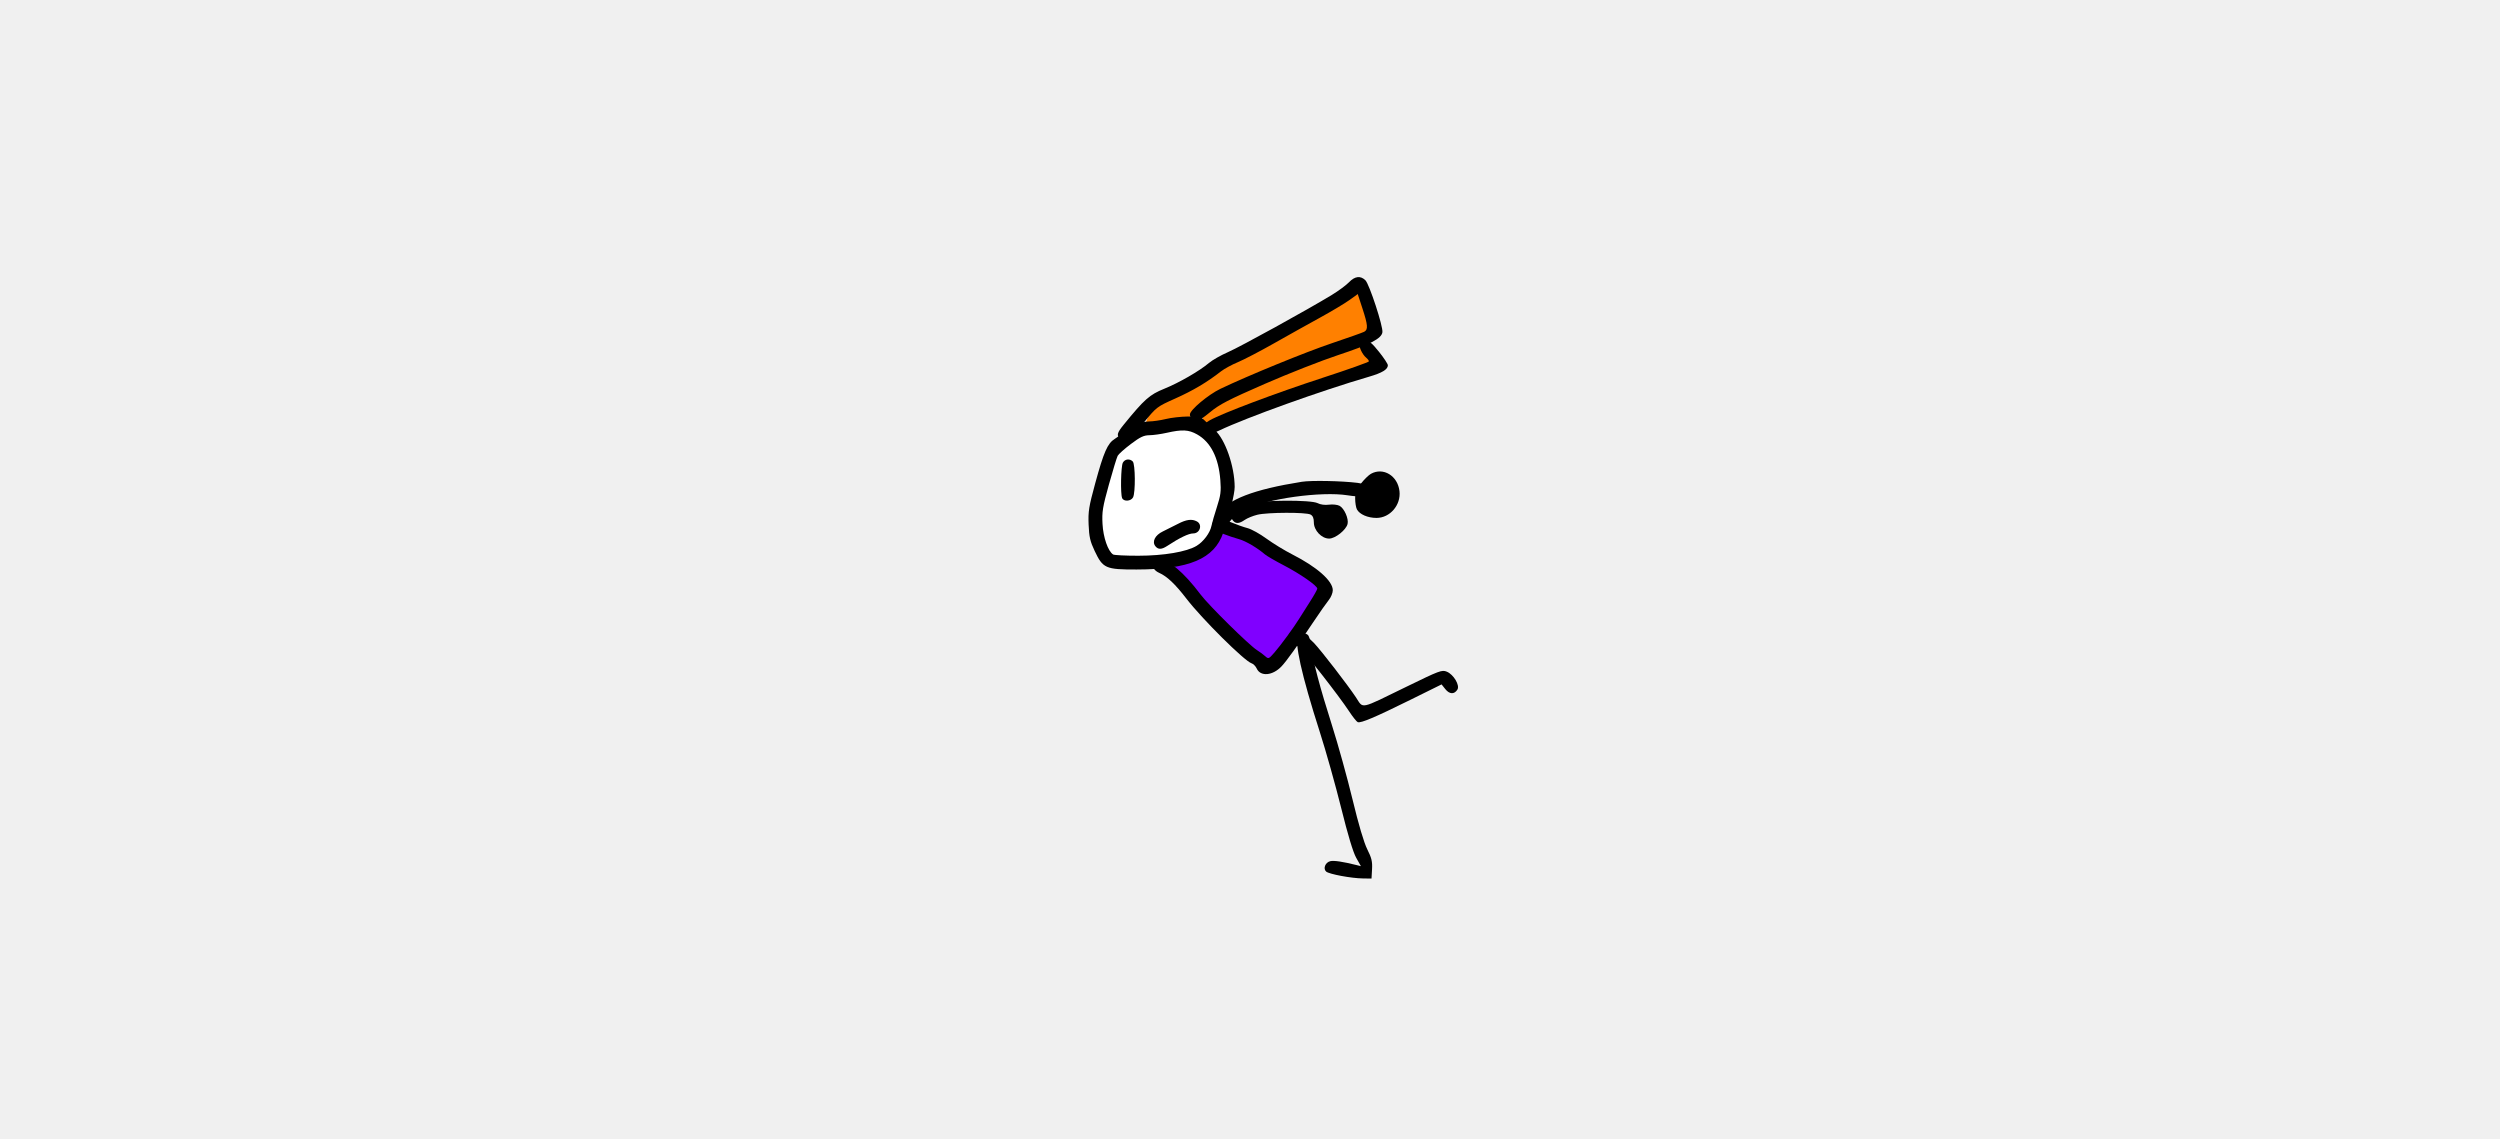
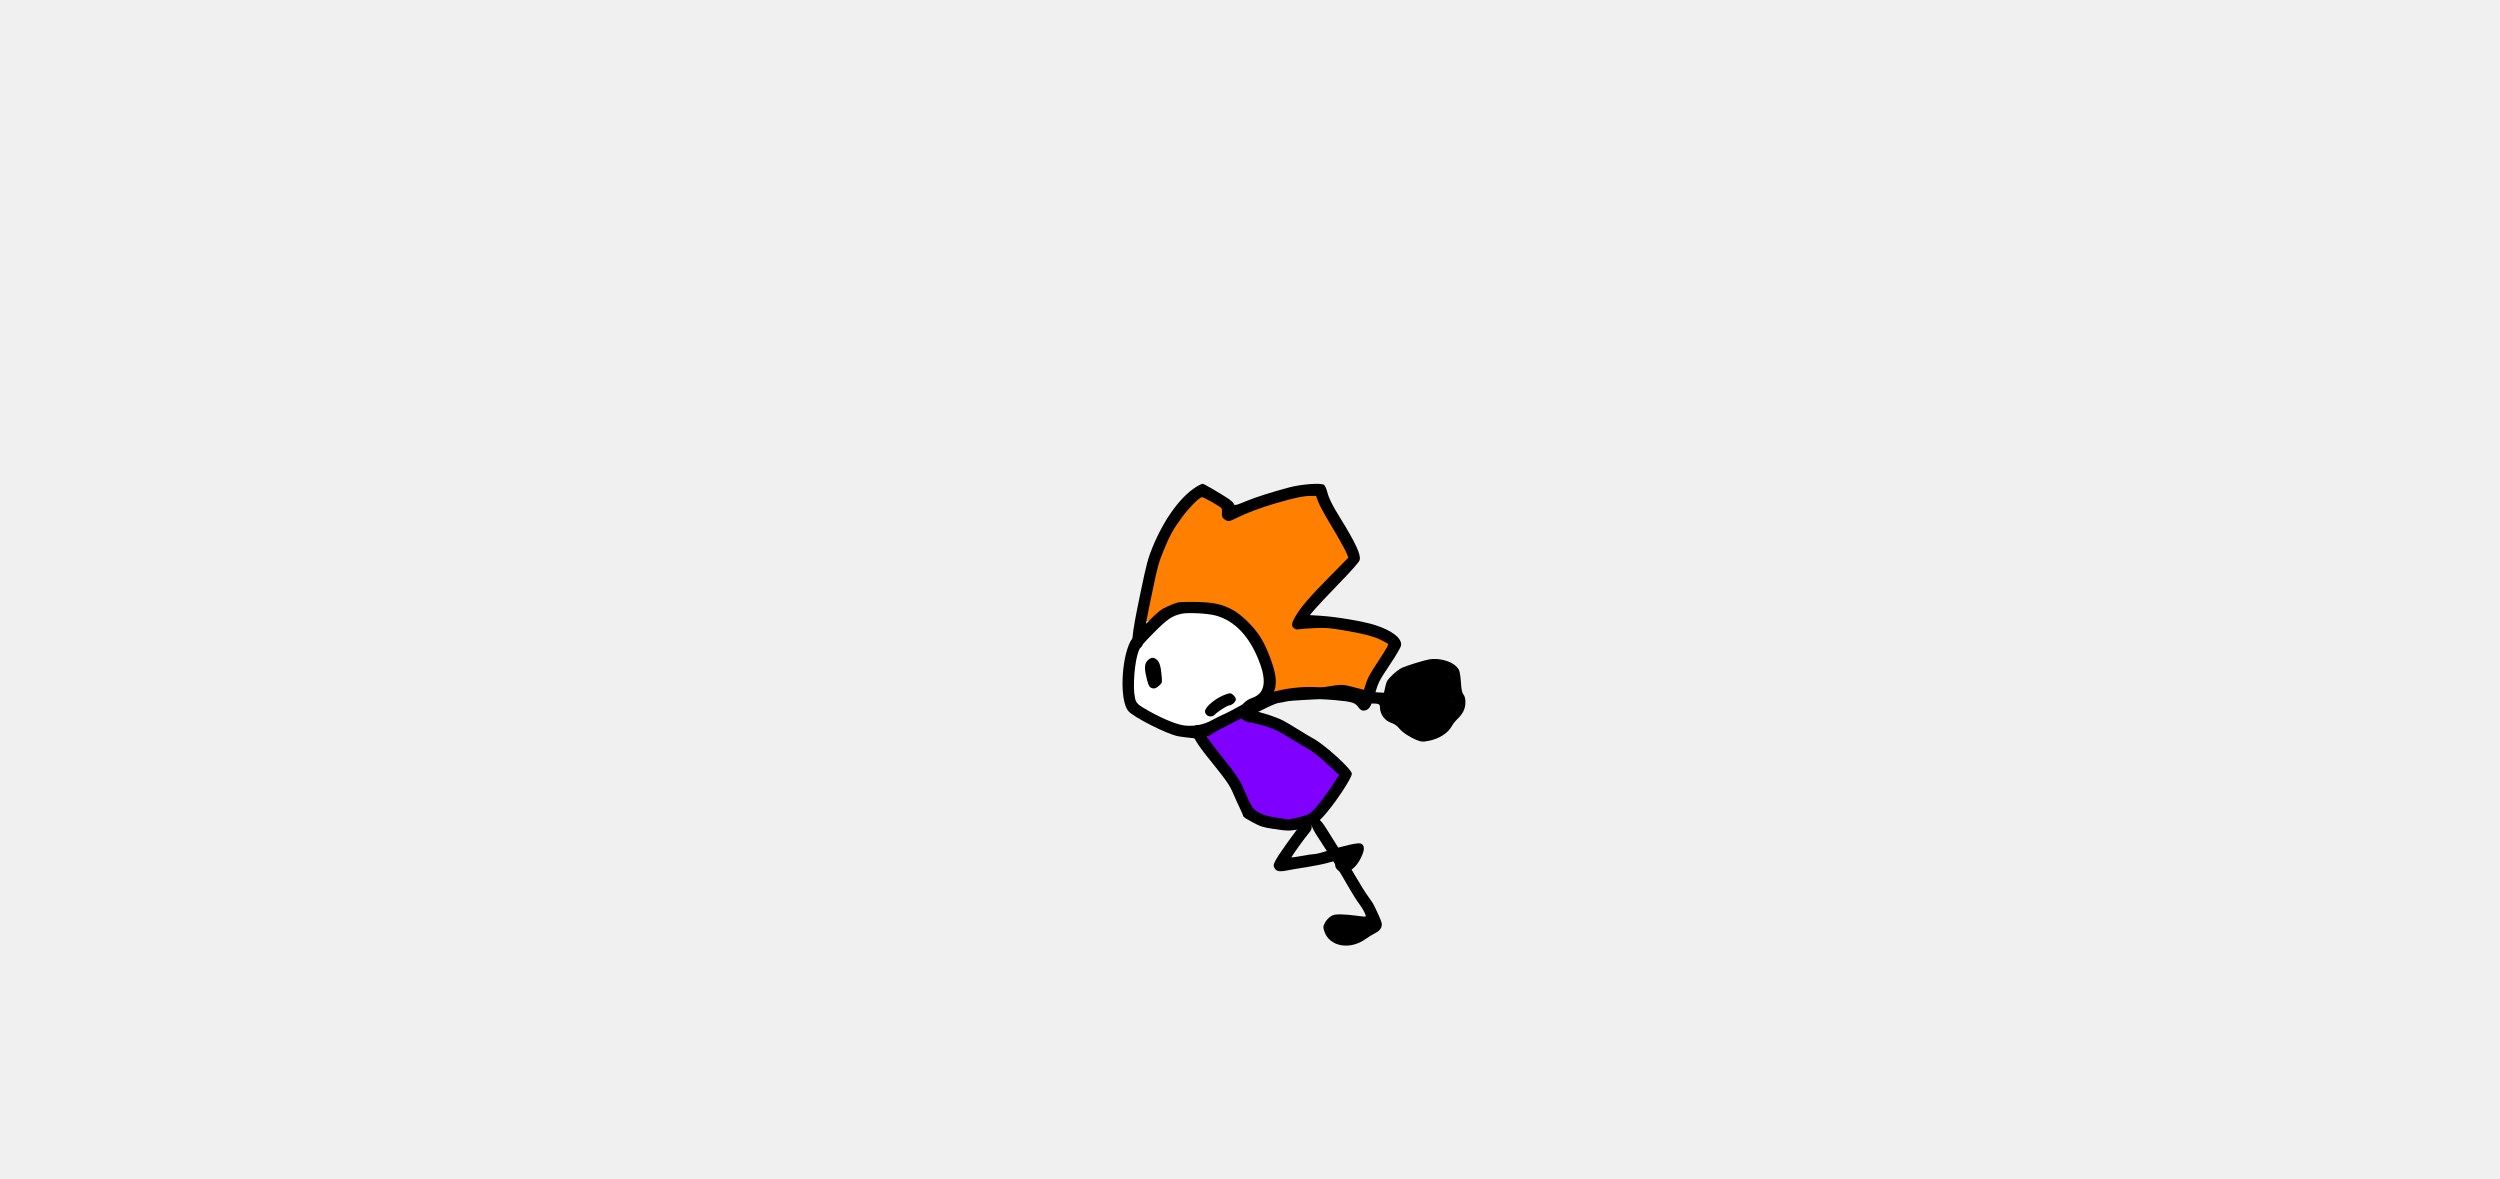
- <svg xmlns="http://www.w3.org/2000/svg" version="1.1" width="1107" height="504" viewBox="0,0,1107,504">
-   <g transform="translate(102.0485,-40.9663) scale(1.18038,1.18038)">
+ <svg xmlns="http://www.w3.org/2000/svg" version="1.1" width="1260" height="594" viewBox="0,0,1260,594">
+   <g transform="translate(202.32,11.88) scale(1.188,1.188)">
    <g id="wick_project_bg" fill-opacity="0" fill="#ffffff" fill-rule="nonzero" stroke="none" stroke-width="1" stroke-linecap="butt" stroke-linejoin="miter" stroke-miterlimit="10" stroke-dasharray="" stroke-dashoffset="0" font-family="none" font-weight="none" font-size="none" text-anchor="none" style="mix-blend-mode: normal">
      <rect x="0" y="0" width="720" height="480" />
    </g>
-     <g data-paper-data="{&quot;wickUUID&quot;:&quot;b63f3d97-5894-44c0-8e87-897d135a6831&quot;,&quot;wickType&quot;:&quot;clipsandpaths&quot;}" fill="none" fill-rule="evenodd" stroke="none" stroke-width="1" stroke-linecap="butt" stroke-linejoin="miter" stroke-miterlimit="10" stroke-dasharray="" stroke-dashoffset="0" font-family="none" font-weight="none" font-size="none" text-anchor="none" style="mix-blend-mode: normal">
-       <path d="M351.13,196.292c-2.2,0.415 -5.428,0.967 -6.838,1.156c-2.795,0.374 -4.603,1.424 -9.327,5.233c-2.578,2.079 -2.935,2.768 -5.333,11.075c-2.902,10.053 -3.229,11.882 -3.055,16.735c0.172,4.769 1.193,8.901 2.805,11.26c0.783,1.146 1.717,1.726 3.831,1.952c3.37,0.361 15.276,-0.078 19.456,-0.712c7.132,-1.081 11.059,-2.876 13.404,-6.061c1.631,-2.215 2.051,-3.063 4.298,-10.529c1.564,-5.199 1.608,-5.894 1.576,-9.955c-0.073,-9.278 -3.753,-16.79 -9.519,-19.559c-2.634,-1.265 -5.987,-1.597 -11.298,-0.594zM337.696,208.155c0.707,0.572 0.577,0.376 0.719,4.583c0.197,5.825 0.002,7.745 -1.032,8.778c-0.894,0.894 -0.953,0.83 -1.935,0.113c-0.574,-0.419 -0.445,-0.39 -0.544,-4.33c-0.154,-6.091 0.059,-8.17 1.056,-9.167c0.944,-0.944 0.703,-0.814 1.736,0.023zM361.956,230.492c2.001,1.788 1.351,3.327 -1.631,3.884c-1.793,0.335 -4.246,1.477 -7.835,3.707c-3.023,1.878 -4.106,2.123 -5.237,1.06c-0.549,-0.516 -0.239,0.22 -0.239,-0.515c0,-1.845 1.343,-3.021 6.231,-5.474c5.042,-2.531 5.219,-2.588 7.321,-2.626c1.179,-0.022 0.758,-0.601 1.39,-0.036z" data-paper-data="{&quot;wickUUID&quot;:&quot;b0136921-894c-4aed-ad23-dc5ed3c1ad04&quot;,&quot;wickType&quot;:&quot;path&quot;,&quot;originalStyle&quot;:{&quot;strokeColor&quot;:null,&quot;fillColor&quot;:[&quot;Color&quot;,1,1,1],&quot;strokeWidth&quot;:1}}" fill="#ffffff" />
-       <path d="M370.799,236.639c-2.402,4.506 -7.325,7.918 -13.578,9.41l-3.191,1.122l2.135,2.714c1.075,1.022 4.113,4.426 6.729,7.542c5.651,6.731 16.988,17.998 21.747,21.614c1.866,1.418 4.499,2.855 4.789,2.966c0.671,0.258 2.448,-1.513 6.186,-6.494c2.856,-3.805 9.713,-14.191 11.721,-17.755l1.188,-2.422l-1.745,-1.86c-1.798,-1.624 -5.728,-4.139 -11.492,-7.354c-4.632,-2.583 -6.505,-3.749 -9.709,-6.047c-2.455,-1.761 -5.27,-3.118 -9.112,-4.39c-1.879,-0.622 -3.979,-1.188 -4.073,-1.188c-0.093,0 -1.015,1.054 -1.596,2.143z" data-paper-data="{&quot;wickUUID&quot;:&quot;3f40d3d5-d700-4f71-9734-d0c265e7e719&quot;,&quot;wickType&quot;:&quot;path&quot;,&quot;originalStyle&quot;:{&quot;strokeColor&quot;:null,&quot;fillColor&quot;:[&quot;Color&quot;,0.50196,0,1],&quot;strokeWidth&quot;:1}}" fill="#8000ff" />
-       <path d="M421.02,145.489c-0.55,0.458 -2.45,1.75 -4.297,2.917c-5.17,3.267 -32.374,18.34 -37.765,20.925c-2.639,1.266 -5.666,2.884 -6.693,3.577c-1.027,0.694 -3.59,2.424 -5.698,3.849c-2.314,1.564 -6.891,4.091 -11.558,6.383c-7.493,3.68 -7.862,3.911 -9.739,6.03c-1.065,1.203 -1.743,3.85 -1.813,4.049c-0.15,0.424 2.069,0.281 8.306,-0.709c2.292,-0.364 5.117,-0.764 6.153,-0.868c1.682,-0.169 2.277,-0.468 2.631,-1.322c0.499,-1.206 3.677,-4.291 6.587,-6.354c3.695,-2.619 14.016,-7.303 31.203,-14.166c4.492,-1.794 10.764,-4.173 13.973,-5.301c13.894,-4.886 13.838,-4.872 14.148,-5.686c0.176,-0.465 0.557,-2.351 0.35,-3.294c-0.517,-2.349 -3.12,-10.548 -3.343,-10.534c-0.107,0.007 -1.893,0.047 -2.443,0.505z" data-paper-data="{&quot;wickUUID&quot;:&quot;314f2e67-1c0e-42a1-93d1-f1e19098591d&quot;,&quot;wickType&quot;:&quot;path&quot;,&quot;originalStyle&quot;:{&quot;strokeColor&quot;:null,&quot;fillColor&quot;:[&quot;Color&quot;,1,0.50196,0],&quot;strokeWidth&quot;:1}}" fill="#ff8000" />
-       <path d="M415.528,167.182c-9.73,3.46 -19.428,7.292 -28.383,11.211c-13.177,5.767 -16.279,7.453 -22.24,12.096c-0.435,0.338 -0.171,2.03 0.363,2.62c0.609,0.673 1.087,0.641 3.137,-0.474c4.223,-2.298 20.892,-8.588 38.888,-14.675c6.692,-2.263 13.905,-4.732 16.049,-5.494l4.293,-1.67l-1.438,-2.804c-0.798,-0.98 -1.53,-2.064 -1.65,-2.444c-0.121,-0.38 -1.228,-1.034 -1.353,-1.025c-0.125,0.009 -3.632,1.223 -7.665,2.658z" data-paper-data="{&quot;wickUUID&quot;:&quot;bf93ed39-1767-4893-ac62-896d1fd39e68&quot;,&quot;wickType&quot;:&quot;path&quot;,&quot;originalStyle&quot;:{&quot;strokeColor&quot;:null,&quot;fillColor&quot;:[&quot;Color&quot;,1,0.50196,0],&quot;strokeWidth&quot;:1}}" fill="#ff8000" />
-       <path d="M350.878,191.894c-1.953,0.488 -4.798,0.899 -6.322,0.914c-2.885,0.028 -7.088,1.813 -9.428,4.004c-0.749,0.701 -2.277,1.842 -3.396,2.536c-2.705,1.678 -4.129,4.917 -7.343,16.704c-2.385,8.749 -2.667,10.513 -2.467,15.447c0.188,4.633 0.572,6.302 2.281,9.914c3.075,6.502 4.106,6.957 15.697,6.934c19.787,-0.04 29.112,-3.983 32.512,-13.748c2.376,-6.823 4.312,-14.576 4.301,-17.225c-0.032,-7.773 -3.546,-17.863 -7.423,-21.31c-0.998,-0.888 -2.615,-2.413 -3.592,-3.39c-1.629,-1.629 -2.171,-1.771 -6.522,-1.721c-2.611,0.03 -6.344,0.454 -8.298,0.941zM362.606,197.657c5.086,2.843 8.081,8.717 8.729,17.124c0.327,4.242 0.141,5.715 -1.274,10.077c-0.911,2.81 -1.838,6.017 -2.059,7.128c-0.52,2.615 -2.962,5.895 -5.568,7.48c-3.688,2.243 -12.335,3.71 -21.888,3.715c-4.795,0.002 -9.042,-0.21 -9.438,-0.471c-1.922,-1.265 -3.707,-6.412 -3.971,-11.452c-0.239,-4.556 0.044,-6.301 2.397,-14.781c1.468,-5.288 2.95,-10.141 3.294,-10.784c0.344,-0.643 2.575,-2.637 4.957,-4.43c3.498,-2.634 4.833,-3.267 6.937,-3.29c1.432,-0.015 4.348,-0.421 6.479,-0.902c5.843,-1.319 8.216,-1.197 11.405,0.586z" data-paper-data="{&quot;wickUUID&quot;:&quot;f16df151-33f4-4056-91a0-0edfbcacfb85&quot;,&quot;wickType&quot;:&quot;path&quot;,&quot;originalStyle&quot;:{&quot;strokeColor&quot;:null,&quot;fillColor&quot;:[&quot;Color&quot;,0,0,0],&quot;strokeWidth&quot;:1}}" fill="#000000" />
-       <path d="M419.611,140.578c-1.043,1.093 -3.93,3.228 -6.417,4.745c-9.107,5.556 -34.36,19.467 -39.029,21.499c-2.642,1.15 -5.838,2.971 -7.103,4.046c-3.503,2.977 -11.251,7.449 -16.745,9.664c-5.529,2.23 -7.45,3.932 -15.236,13.494c-2.514,3.089 -2.761,4.067 -1.324,5.26c1.79,1.485 3.87,0.077 8.788,-5.949c4.88,-5.981 4.939,-6.026 11.946,-9.164c6.638,-2.972 11.87,-6.08 17.052,-10.129c1.243,-0.972 4.098,-2.53 6.346,-3.463c2.247,-0.934 8.349,-4.114 13.561,-7.067c5.211,-2.954 12.962,-7.282 17.224,-9.619c4.262,-2.336 9.202,-5.287 10.978,-6.557l3.229,-2.309l1.748,5.337c2.066,6.308 2.195,7.991 0.673,8.798c-0.621,0.33 -6.07,2.261 -12.108,4.291c-9.908,3.333 -31.36,12.108 -41.809,17.102c-4.598,2.198 -11.466,7.96 -11.466,9.619c0,1.339 1.216,2.659 2.448,2.659c0.494,0 2.799,-1.578 5.122,-3.506c3.539,-2.937 6.852,-4.653 20.444,-10.585c8.921,-3.893 21.306,-8.76 27.522,-10.814c12.088,-3.995 16.334,-6.181 16.68,-8.587c0.307,-2.139 -4.88,-17.992 -6.377,-19.489c-1.815,-1.815 -3.965,-1.561 -6.147,0.724z" data-paper-data="{&quot;wickUUID&quot;:&quot;d51d91aa-2955-4994-af5c-9e587064bbfb&quot;,&quot;wickType&quot;:&quot;path&quot;,&quot;originalStyle&quot;:{&quot;strokeColor&quot;:null,&quot;fillColor&quot;:[&quot;Color&quot;,0,0,0],&quot;strokeWidth&quot;:1}}" fill="#000000" />
-       <path d="M423.6,163.494c-0.436,1.136 0.934,4.141 2.467,5.413c0.556,0.462 1.011,1.07 1.011,1.351c0,0.282 -7.773,3.046 -17.274,6.143c-17.551,5.721 -37.77,13.333 -42.459,15.984c-1.871,1.058 -2.583,1.88 -2.583,2.984c0,2.78 1.646,2.992 6.236,0.801c10.123,-4.831 38.399,-14.983 56.08,-20.134c4.97,-1.447 7.104,-2.743 7.104,-4.311c0,-0.491 -1.506,-2.771 -3.345,-5.066c-2.634,-3.288 -3.717,-4.174 -5.097,-4.174c-0.994,0 -1.92,0.437 -2.14,1.009z" data-paper-data="{&quot;wickUUID&quot;:&quot;4b538105-925c-4902-bf72-401dc1469812&quot;,&quot;wickType&quot;:&quot;path&quot;,&quot;originalStyle&quot;:{&quot;strokeColor&quot;:null,&quot;fillColor&quot;:[&quot;Color&quot;,0,0,0],&quot;strokeWidth&quot;:1}}" fill="#000000" />
-       <path d="M355.399,231.242c-1.599,0.837 -4.13,2.106 -5.627,2.821c-2.968,1.417 -4.184,3.884 -2.761,5.599c1.047,1.261 2.316,1.212 4.416,-0.17c4.624,-3.044 8.03,-4.682 9.733,-4.682c2.551,0 3.574,-3.326 1.384,-4.498c-1.895,-1.014 -3.941,-0.748 -7.145,0.93z" data-paper-data="{&quot;wickUUID&quot;:&quot;fc75bf3b-1a57-4c6a-a394-3ee5dd2aa08a&quot;,&quot;wickType&quot;:&quot;path&quot;,&quot;originalStyle&quot;:{&quot;strokeColor&quot;:null,&quot;fillColor&quot;:[&quot;Color&quot;,0,0,0],&quot;strokeWidth&quot;:1}}" fill="#000000" />
-       <path d="M334.757,208.291c-0.715,1.337 -0.928,11.528 -0.276,13.228c0.549,1.43 3.3,1.278 4.106,-0.228c0.946,-1.769 0.862,-12.506 -0.107,-13.474c-1.163,-1.164 -2.969,-0.934 -3.723,0.474z" data-paper-data="{&quot;wickUUID&quot;:&quot;ac1fa56b-01cf-41a4-9faa-c05f39d5308c&quot;,&quot;wickType&quot;:&quot;path&quot;,&quot;originalStyle&quot;:{&quot;strokeColor&quot;:null,&quot;fillColor&quot;:[&quot;Color&quot;,0,0,0],&quot;strokeWidth&quot;:1}}" fill="#000000" />
-       <path d="M369.09,229.773c-1.008,1.008 -0.99,2.763 0.037,3.615c0.922,0.766 5.334,2.475 9.26,3.588c2.515,0.713 6.815,3.243 9.623,5.661c0.711,0.612 3.907,2.471 7.104,4.131c6.152,3.195 12.592,7.669 12.592,8.748c0,0.355 -1.256,2.597 -2.792,4.983c-1.535,2.386 -3.324,5.21 -3.976,6.276c-1.938,3.172 -6.958,10.027 -9.31,12.714c-2.163,2.471 -2.214,2.49 -3.552,1.312c-0.746,-0.658 -2.09,-1.648 -2.986,-2.202c-2.85,-1.761 -18.057,-16.75 -21.124,-20.821c-6.427,-8.532 -12.113,-13.282 -15.898,-13.282c-3.149,0 -2.934,3.663 0.299,5.094c2.97,1.315 6.042,4.223 10.271,9.722c5.819,7.566 21.735,23.366 24.386,24.207c0.681,0.216 1.563,1.106 1.96,1.977c1.421,3.118 6.011,2.701 9.339,-0.848c1.905,-2.031 5.9,-7.602 11.892,-16.582c2.371,-3.551 4.983,-7.279 5.806,-8.283c0.823,-1.004 1.497,-2.652 1.497,-3.663c0,-3.491 -5.921,-8.724 -15.22,-13.449c-2.817,-1.432 -7.156,-4.084 -9.642,-5.894c-2.486,-1.81 -5.683,-3.588 -7.103,-3.95c-1.421,-0.362 -4.273,-1.372 -6.339,-2.244c-4.259,-1.798 -5.034,-1.9 -6.124,-0.81z" data-paper-data="{&quot;wickUUID&quot;:&quot;4b3e14ba-2893-470d-9e09-6b291d9c209e&quot;,&quot;wickType&quot;:&quot;path&quot;,&quot;originalStyle&quot;:{&quot;strokeColor&quot;:null,&quot;fillColor&quot;:[&quot;Color&quot;,0,0,0],&quot;strokeWidth&quot;:1}}" fill="#000000" />
-       <path d="M401.893,215.439c-18.091,2.884 -27.797,6.623 -31.481,12.127c-2.258,3.376 -2.538,4.608 -1.323,5.823c1.465,1.465 2.994,0.769 5.344,-2.433c1.725,-2.35 3.444,-3.744 6.424,-5.211c8.094,-3.985 28.392,-6.775 38.151,-5.244c4.933,0.774 7.135,0.495 7.7,-0.977c0.725,-1.889 -0.792,-3.297 -3.976,-3.69c-5.985,-0.739 -17.332,-0.954 -20.839,-0.395z" data-paper-data="{&quot;wickUUID&quot;:&quot;45a96810-88c2-48b9-bc98-bc7ec56ea263&quot;,&quot;wickType&quot;:&quot;path&quot;,&quot;originalStyle&quot;:{&quot;strokeColor&quot;:null,&quot;fillColor&quot;:[&quot;Color&quot;,0,0,0],&quot;strokeWidth&quot;:1}}" fill="#000000" />
-       <path d="M427.826,212.447c-0.832,0.461 -2.503,2.09 -3.714,3.619c-1.753,2.216 -2.2,3.362 -2.2,5.639c0,1.571 0.299,3.416 0.665,4.1c0.991,1.851 4.069,3.193 7.325,3.193c5.077,0 9.225,-4.823 8.637,-10.04c-0.652,-5.781 -6.081,-9.081 -10.713,-6.511z" data-paper-data="{&quot;wickUUID&quot;:&quot;632a3521-42dd-40fc-90c3-880fec60597c&quot;,&quot;wickType&quot;:&quot;path&quot;,&quot;originalStyle&quot;:{&quot;strokeColor&quot;:null,&quot;fillColor&quot;:[&quot;Color&quot;,0,0,0],&quot;strokeWidth&quot;:1}}" fill="#000000" />
-       <path d="M382.265,223.601c-5.523,1.696 -7.972,4.232 -6.176,6.397c1.043,1.256 2.332,1.181 4.395,-0.256c0.943,-0.656 3.078,-1.528 4.745,-1.937c3.77,-0.926 18.246,-0.981 19.936,-0.076c0.874,0.468 1.25,1.355 1.25,2.956c0,2.994 2.904,6.062 5.739,6.062c2.283,0 6.339,-3.212 6.906,-5.469c0.492,-1.962 -1.227,-5.873 -2.997,-6.821c-0.8,-0.428 -2.563,-0.62 -3.965,-0.431c-1.544,0.207 -3.202,-0.015 -4.266,-0.57c-2.495,-1.302 -21.2,-1.196 -25.567,0.145z" data-paper-data="{&quot;wickUUID&quot;:&quot;4631ac09-ff8d-482b-92c7-76d461700798&quot;,&quot;wickType&quot;:&quot;path&quot;,&quot;originalStyle&quot;:{&quot;strokeColor&quot;:null,&quot;fillColor&quot;:[&quot;Color&quot;,0,0,0],&quot;strokeWidth&quot;:1}}" fill="#000000" />
-       <path d="M397.08,272.819c-0.485,1.526 0.188,3.319 1.244,3.319c0.447,0 1.568,0.595 2.492,1.321c1.888,1.486 15.028,18.296 18.826,24.085c1.362,2.075 2.82,3.905 3.241,4.066c1.152,0.443 6.488,-1.817 19.596,-8.3l11.848,-5.859l1.42,1.78c1.559,1.956 3.362,2.021 4.519,0.164c0.997,-1.599 -1.419,-5.678 -3.982,-6.724c-1.827,-0.745 -2.689,-0.424 -15.087,5.628c-17.898,8.736 -16.105,8.355 -18.969,4.041c-3.186,-4.798 -12.856,-17.333 -15.751,-20.416c-3.916,-4.172 -8.571,-5.71 -9.397,-3.105z" data-paper-data="{&quot;wickUUID&quot;:&quot;78556805-902d-4c0c-93d4-37937ef966bd&quot;,&quot;wickType&quot;:&quot;path&quot;,&quot;originalStyle&quot;:{&quot;strokeColor&quot;:null,&quot;fillColor&quot;:[&quot;Color&quot;,0,0,0],&quot;strokeWidth&quot;:1}}" fill="#000000" />
-       <path d="M400.631,273.198c-1.679,2.024 1.108,14.561 8.046,36.197c2.278,7.104 5.873,19.89 7.99,28.414c2.512,10.116 4.465,16.597 5.625,18.663l1.778,3.165l-1.574,-0.395c-5.239,-1.315 -8.592,-1.812 -9.939,-1.474c-1.858,0.466 -2.766,2.782 -1.527,3.893c1.072,0.962 9.398,2.52 13.789,2.58l3.229,0.044l0.199,-3.506c0.163,-2.869 -0.159,-4.219 -1.771,-7.426c-1.268,-2.524 -3.243,-9.196 -5.544,-18.727c-1.967,-8.144 -5.439,-20.665 -7.717,-27.824c-4.531,-14.243 -7.086,-23.88 -7.785,-29.372c-0.248,-1.953 -0.745,-3.915 -1.104,-4.359c-0.877,-1.085 -2.742,-1.021 -3.695,0.127z" data-paper-data="{&quot;wickUUID&quot;:&quot;02797ecf-208c-4376-acc9-c678fc3ac7e9&quot;,&quot;wickType&quot;:&quot;path&quot;,&quot;originalStyle&quot;:{&quot;strokeColor&quot;:null,&quot;fillColor&quot;:[&quot;Color&quot;,0,0,0],&quot;strokeWidth&quot;:1}}" fill="#000000" />
+     <g data-paper-data="{&quot;wickUUID&quot;:&quot;fd626f81-39d6-44b4-8e95-c7fd912e6e75&quot;,&quot;wickType&quot;:&quot;clipsandpaths&quot;}" fill="none" fill-rule="evenodd" stroke="none" stroke-width="1" stroke-linecap="butt" stroke-linejoin="miter" stroke-miterlimit="10" stroke-dasharray="" stroke-dashoffset="0" font-family="none" font-weight="none" font-size="none" text-anchor="none" style="mix-blend-mode: normal">
+       <path d="M350.422,297.184c-4.749,2.445 -8.932,5.298 -8.932,5.655c0,0.245 2.486,3.895 6.937,9.473c5.281,6.619 6.628,8.743 9.375,14.793c2.553,5.623 3.714,7.071 6.487,8.382c2.08,0.984 3.856,1.48 8.688,2.197l3.725,0.535l4.45,-1.136c4.659,-1.173 5.225,-1.586 8.941,-6.329c2.106,-2.688 6.997,-9.79 7.679,-11.102c0.335,-0.644 -0.282,-1.89 -4.136,-5.396c-5.026,-4.572 -6.392,-5.623 -10.141,-7.788c-1.558,-0.9 -3.945,-2.34 -5.137,-3.103c-5.933,-3.797 -11.177,-6.002 -16.696,-7.02c-1.566,-0.289 -3.384,-0.828 -3.99,-1.179c-0.606,-0.352 -1.722,-0.645 -1.849,-0.639c-0.127,0.005 -2.65,1.239 -5.4,2.655z" data-paper-data="{&quot;wickUUID&quot;:&quot;3dd69a08-e941-4d11-84ca-79f477f992de&quot;,&quot;wickType&quot;:&quot;path&quot;}" id="3dd69a08-e941-4d11-84ca-79f477f992de" fill="#8000ff" />
+       <path d="M330.302,249.989c-0.989,0.279 -3.046,1.115 -3.982,1.617c-2.042,1.093 -11.308,10.069 -12.902,12.48c-2.007,3.034 -3.039,8.458 -3.065,16.302c-0.023,7.073 0.527,8.184 4.957,10.791c6.843,4.027 13.815,6.84 17.808,7.186c3.902,0.338 6.976,-0.473 13.958,-3.872c6.218,-3.027 14.517,-7.695 16.53,-9.212c3.128,-2.356 3.375,-7.973 0.652,-15.024c-4.437,-11.49 -11.98,-18.732 -20.846,-19.989c-4.462,-0.633 -11.158,-0.829 -13.111,-0.278zM319.447,269.794c1.266,0.655 1.922,2.124 2.365,5.19c0.603,4.173 0.584,4.268 -0.929,5.707c-1.03,0.98 -0.275,1.016 -1.156,1.016c-2.04,0 -2.653,-1.129 -3.579,-6.61c-0.478,-2.828 -0.045,-4.144 1.624,-5.214c1.286,-0.824 0.369,-0.765 1.675,-0.09zM352.576,285.378c0.623,0.623 0.953,0.582 0.953,0.953c0,1.016 -1.253,2.244 -2.467,2.51c-1.261,0.276 -4.027,1.988 -5.803,3.583c-1.464,1.314 -2.182,1.421 -3.478,0.402c-0.649,-0.511 -0.465,0.37 -0.465,-0.491c0,-2.071 3.758,-5.256 8.47,-7.194c1.037,-0.427 1.509,-0.616 1.756,-0.62c0.248,-0.004 0.41,0.233 1.034,0.856z" data-paper-data="{&quot;wickUUID&quot;:&quot;9852c9fb-d4c7-4ed2-a409-5663b67d1e2b&quot;,&quot;wickType&quot;:&quot;path&quot;}" id="9852c9fb-d4c7-4ed2-a409-5663b67d1e2b" fill="#ffffff" />
+       <path d="M381.258,200.345c-7.782,1.443 -19.699,5.358 -26.812,8.807c-3.202,1.553 -3.417,1.679 -4.996,0.703c-1.186,-0.733 -0.909,-0.694 -1.051,-3.107l-0.3,-1.843l-3.698,-2.207c-1.925,-1.133 -4.75,-2.008 -5.173,-2.023c-1.64,-0.056 -9.385,8.886 -12.503,14.449c-1.577,2.814 -4.515,9.615 -5.659,13.122c-0.908,2.78 -1.718,6.334 -3.918,17.239c-0.721,3.575 -1.399,7.223 -1.503,7.673c-0.147,0.634 1.777,0.726 3.953,-1.363c2.051,-1.969 3.248,-2.896 5.051,-3.752c4.796,-2.276 5.065,-2.315 12.36,-2.087c3.696,0.115 7.239,0.39 8.488,0.664c3.168,0.696 6.702,2.236 9.099,3.981c2.794,2.035 6.958,6.325 8.819,9.124c4.385,6.596 7.763,17.32 6.878,21.794c-0.305,1.544 0.528,2.328 1.003,2.181c4.447,-1.373 12.031,-1.975 19.294,-1.526c8.995,0.555 13.537,1.238 16.478,2.49c0.463,0.197 1.447,-0.71 2.188,-3.162c0.994,-3.288 2.31,-5.826 5.322,-10.255c3.094,-4.551 4.633,-7.823 4.421,-8.166c-0.454,-0.734 -6.047,-3.316 -9.516,-4.209c-4.452,-1.146 -13.017,-2.634 -16.841,-2.924c-1.492,-0.113 -5.113,-0.036 -8.002,0.175c-5.708,0.417 -5.689,1.471 -6.051,0.026c-0.8,-3.189 3.266,-8.624 16.388,-22.033c6.766,-6.914 7.181,-7.713 6.907,-8.666c-0.318,-1.108 -2.125,-4.592 -6.639,-12.189c-4.083,-6.872 -5.676,-9.854 -6.175,-11.562l-0.753,-1.771l-2.515,-0.078c-1.117,0.017 -3.258,0.258 -4.541,0.495z" data-paper-data="{&quot;wickUUID&quot;:&quot;12974d88-3fef-4bb8-8f7e-c746a8b9edfd&quot;,&quot;wickType&quot;:&quot;path&quot;}" id="12974d88-3fef-4bb8-8f7e-c746a8b9edfd" fill="#ff8000" />
+       <path d="M329.288,245.614c-0.83,0.209 -2.884,1.015 -4.562,1.79c-2.72,1.257 -3.682,2.043 -8.849,7.242c-3.188,3.208 -6.16,6.549 -6.605,7.424c-3.986,7.848 -4.549,25.086 -0.963,29.516c2.1,2.595 16.51,9.904 21.215,10.761c1.138,0.207 3.05,0.467 4.251,0.577c1.2,0.111 2.754,0.31 3.453,0.443c1.651,0.315 5.013,-0.752 7.06,-2.24c0.873,-0.634 4.117,-2.388 7.209,-3.896c7.518,-3.669 14.838,-8.059 16.396,-9.834c2.938,-3.345 3.758,-7.578 2.462,-12.702c-1.232,-4.872 -3.811,-11.084 -6.068,-14.613c-2.748,-4.299 -8.103,-9.501 -11.756,-11.42c-4.526,-2.379 -8.01,-3.123 -15.384,-3.287c-3.491,-0.078 -7.028,0.03 -7.859,0.239zM345.291,251.097c8.545,2.215 15.266,9.648 19.244,21.284c1.944,5.685 1.706,9.749 -0.702,12.005c-1.726,1.616 -11.156,7.01 -15.776,9.022c-0.982,0.428 -2.946,1.42 -4.364,2.206c-3.227,1.786 -7.199,2.576 -11.125,2.211c-3.291,-0.306 -8.872,-2.526 -15.258,-6.068c-4.995,-2.77 -5.611,-3.349 -6.127,-5.756c-0.996,-4.643 -0.143,-15.41 1.568,-19.805c0.685,-1.76 1.846,-3.162 6.439,-7.779c5.84,-5.869 7.772,-7.177 11.901,-8.06c2.647,-0.566 10.801,-0.141 14.2,0.74z" data-paper-data="{&quot;wickUUID&quot;:&quot;c31bc735-1216-43b7-afc5-db2d7177d595&quot;,&quot;wickType&quot;:&quot;path&quot;}" id="c31bc735-1216-43b7-afc5-db2d7177d595" fill="#000000" />
+       <path d="M349.539,284.652c-3.994,1.425 -8.623,5.241 -8.623,7.108c0,2.061 2.792,2.984 4.204,1.388c1.06,-1.198 5.303,-3.906 6.119,-3.906c1.099,0 2.77,-1.556 2.77,-2.579c0,-0.925 -1.654,-2.596 -2.534,-2.562c-0.243,0.01 -1.114,0.258 -1.936,0.551z" data-paper-data="{&quot;wickUUID&quot;:&quot;d023798c-42e3-4e9a-b2d8-7cb59cb0c48e&quot;,&quot;wickType&quot;:&quot;path&quot;}" id="d023798c-42e3-4e9a-b2d8-7cb59cb0c48e" fill="#000000" />
+       <path d="M316.981,269.82c-1.528,1.201 -1.875,2.98 -1.208,6.196c0.816,3.934 1.309,5.247 2.138,5.691c1.231,0.659 2.136,0.449 3.52,-0.814c1.302,-1.19 1.319,-1.249 1.11,-3.869c-0.338,-4.221 -0.881,-6.113 -2.042,-7.112c-1.299,-1.117 -2.186,-1.141 -3.518,-0.092z" data-paper-data="{&quot;wickUUID&quot;:&quot;2452421f-b396-467e-8728-d35efd257811&quot;,&quot;wickType&quot;:&quot;path&quot;}" id="2452421f-b396-467e-8728-d35efd257811" fill="#000000" />
+       <path d="M338.338,195.886c-7.052,3.784 -14.415,13.564 -19.581,26.008c-1.943,4.682 -2.686,7.442 -5.043,18.748c-2.391,11.463 -3.211,16.015 -3.549,19.695c-0.254,2.761 -0.204,3.107 0.557,3.868c0.46,0.46 1.255,0.836 1.766,0.836c1.586,0 2.151,-1.119 2.603,-5.157c0.43,-3.846 1.29,-8.461 3.807,-20.432c1.961,-9.326 2.4,-10.903 4.378,-15.742c2.713,-6.636 4.24,-9.387 8.031,-14.469c3.017,-4.046 6.639,-7.697 8.279,-8.345c0.479,-0.19 7.92,4.063 8.363,4.779c0.142,0.23 0.213,1.162 0.157,2.07c-0.085,1.388 0.07,1.788 0.971,2.496c1.414,1.113 2.133,1.067 4.869,-0.315c4.581,-2.312 10.252,-4.452 17.088,-6.448c7.894,-2.304 11.538,-3.067 14.76,-3.09l2.229,-0.015l0.859,2.358c0.473,1.297 2.339,4.823 4.147,7.836c4.631,7.717 7.694,13.2 8.225,14.723l0.455,1.305l-8.101,8.214c-8.445,8.563 -12.026,12.736 -14.391,16.772c-1.591,2.715 -1.744,3.904 -0.63,4.912c0.607,0.549 1.143,0.643 2.48,0.433c0.938,-0.147 3.965,-0.359 6.725,-0.471c4.223,-0.171 6.018,-0.037 11.307,0.842c8.55,1.423 13.388,2.652 16.428,4.176c1.406,0.704 2.767,1.451 3.026,1.658c0.343,0.276 -0.75,2.229 -4.026,7.195c-3.826,5.8 -4.656,7.348 -5.568,10.387c-0.59,1.963 -1.116,3.617 -1.17,3.674c-0.053,0.057 -0.973,-0.283 -2.043,-0.757c-1.999,-0.884 -7.296,-1.514 -17.816,-2.119c-7.998,-0.46 -18.117,1.272 -22.022,3.77c-0.984,0.629 -2.638,1.52 -3.674,1.978c-1.037,0.459 -2.171,1.27 -2.52,1.803c-0.835,1.274 -0.426,2.849 0.896,3.451c0.919,0.419 1.517,0.218 5.841,-1.964c2.998,-1.513 5.94,-2.68 7.792,-3.091c4.44,-0.986 13.666,-1.177 21.714,-0.449c7.324,0.663 8.618,1.05 10.004,2.997c1.006,1.413 1.952,1.768 3.32,1.248c1.505,-0.572 2.197,-1.888 3.833,-7.288c1.395,-4.6 1.717,-5.224 6.11,-11.815c2.82,-4.232 4.723,-7.494 4.856,-8.324c0.479,-2.991 -3.715,-6.295 -10.957,-8.631c-4.89,-1.577 -16.48,-3.55 -23.301,-3.967l-4.455,-0.272l2.018,-2.38c1.11,-1.31 5.793,-6.285 10.407,-11.058c5.756,-5.953 8.499,-9.076 8.74,-9.95c0.609,-2.211 -1.787,-7.363 -8.365,-17.987c-3.347,-5.405 -4.689,-8.121 -5.431,-10.991c-0.338,-1.307 -0.922,-2.601 -1.298,-2.876c-1.278,-0.935 -9.562,-0.336 -14.808,1.069c-7.194,1.927 -14.173,4.133 -17.699,5.595c-5.174,2.144 -5.577,2.229 -5.89,1.243c-0.139,-0.437 -1.361,-1.511 -2.717,-2.385c-4.037,-2.605 -9.95,-6.023 -10.388,-6.006c-0.224,0.009 -0.943,0.303 -1.598,0.655z" data-paper-data="{&quot;wickUUID&quot;:&quot;b0f25387-798d-4941-a31d-1d1def2a361a&quot;,&quot;wickType&quot;:&quot;path&quot;}" id="b0f25387-798d-4941-a31d-1d1def2a361a" fill="#000000" />
+       <path d="M356.466,291.442c-0.684,0.489 -0.884,0.966 -0.793,1.892c0.155,1.584 2.057,2.921 4.614,3.244c2.86,0.36 8.742,2.151 11.298,3.438c1.265,0.638 4.39,2.467 6.943,4.064c2.552,1.597 5.266,3.223 6.03,3.613c2.012,1.026 5.228,3.607 9.481,7.608l3.728,3.507l-1.843,2.874c-4.09,6.381 -8.867,12.405 -10.769,13.581c-0.682,0.421 -2.931,1.138 -4.997,1.593l-3.757,0.826l-4.947,-0.766c-3.942,-0.61 -5.457,-1.038 -7.454,-2.106c-2.793,-1.493 -3.15,-2.026 -6.564,-9.786c-2.036,-4.626 -2.761,-5.705 -9.789,-14.556c-5.408,-6.811 -7.524,-9.884 -7.524,-10.927c0,-0.892 -1.263,-1.967 -2.313,-1.967c-0.473,0 -1.239,0.378 -1.701,0.839c-1.801,1.802 -0.112,5.332 6.448,13.477c7.909,9.819 8.742,11.029 10.62,15.439c0.697,1.637 1.884,4.242 2.637,5.789c0.753,1.548 1.369,3.007 1.369,3.243c0,0.236 1.74,1.35 3.868,2.475c3.489,1.845 4.35,2.12 8.783,2.807c6.297,0.977 7.471,0.96 12.273,-0.175c4.666,-1.103 6.011,-1.857 8.925,-5.004c4.606,-4.975 12.166,-16.287 12.18,-18.226c0.014,-1.874 -11.947,-12.715 -16.671,-15.11c-0.981,-0.498 -3.708,-2.129 -6.058,-3.625c-2.351,-1.496 -5.361,-3.269 -6.691,-3.94c-2.758,-1.393 -9.11,-3.462 -12.047,-3.924c-1.091,-0.172 -2.519,-0.434 -3.174,-0.582c-0.822,-0.186 -1.473,-0.067 -2.105,0.385z" data-paper-data="{&quot;wickUUID&quot;:&quot;a417b575-3a64-4239-a1c0-69ebc95d3f2c&quot;,&quot;wickType&quot;:&quot;path&quot;}" id="a417b575-3a64-4239-a1c0-69ebc95d3f2c" fill="#000000" />
+       <path d="M381.576,339.915c-1.925,2.068 -9.389,12.558 -10.699,15.037c-0.936,1.77 -1.017,2.182 -0.607,3.083c0.731,1.603 2.098,1.922 5.388,1.258c1.557,-0.314 5.331,-0.955 8.386,-1.424c3.055,-0.469 7.027,-1.269 8.828,-1.778l3.273,-0.925v1.514c0,1.216 0.25,1.724 1.27,2.582c1.044,0.879 1.542,1.032 2.801,0.863c2.994,-0.401 5.915,-3.451 7.593,-7.927c0.844,-2.252 0.596,-3.706 -0.736,-4.313c-1.083,-0.494 -6.627,0.708 -14.234,3.085c-2.363,0.739 -4.784,1.343 -5.378,1.343c-0.595,0 -3.021,0.356 -5.392,0.792c-2.37,0.435 -4.383,0.718 -4.473,0.629c-0.182,-0.183 5.733,-8.44 7.495,-10.461c1.331,-1.527 1.45,-2.944 0.342,-4.053c-1.175,-1.175 -2.306,-0.971 -3.857,0.695z" data-paper-data="{&quot;wickUUID&quot;:&quot;454aed68-bd0a-4db5-a2be-9ba16eb0afe0&quot;,&quot;wickType&quot;:&quot;path&quot;}" id="454aed68-bd0a-4db5-a2be-9ba16eb0afe0" fill="#000000" />
+       <path d="M386.875,337.834c-1.599,1.6 -1.129,2.823 4.119,10.71c2.898,4.356 7.235,11.488 11.096,18.25c1.37,2.4 3.267,5.388 4.216,6.64c1.73,2.281 3.117,5.01 2.74,5.387c-0.111,0.111 -1.854,-0.041 -3.874,-0.338c-2.019,-0.296 -5.011,-0.549 -6.647,-0.56c-2.532,-0.017 -3.198,0.128 -4.467,0.972c-0.825,0.549 -1.859,1.743 -2.315,2.673c-0.786,1.608 -0.795,1.767 -0.186,3.601c2.145,6.457 10.877,8.018 17.568,3.141c1.043,-0.761 2.808,-1.841 3.922,-2.401c2.254,-1.133 3.2,-2.682 2.765,-4.527c-0.229,-0.971 -2.27,-5.532 -3.538,-7.908c-0.252,-0.471 -1.289,-1.989 -2.303,-3.372c-1.015,-1.383 -3.494,-5.371 -5.51,-8.862c-2.016,-3.492 -5.114,-8.631 -6.884,-11.421c-1.77,-2.79 -4.062,-6.45 -5.093,-8.133c-2.635,-4.3 -4.132,-5.328 -5.609,-3.852z" data-paper-data="{&quot;wickUUID&quot;:&quot;fac2a3d3-c8c0-4408-a536-54daafa6e98e&quot;,&quot;wickType&quot;:&quot;path&quot;}" id="fac2a3d3-c8c0-4408-a536-54daafa6e98e" fill="#000000" />
+       <path d="M433.291,274.992c-6.387,1.667 -9.692,3.437 -10.75,5.754c-0.367,0.803 -1.34,3.648 -1.862,5.829l-0.979,4.153l1.433,1.478c1.116,0.904 2.932,1.118 5.642,0.663c2.859,-0.48 3.077,-0.605 3.744,0.685c0.72,1.392 0.454,1.301 -0.674,2.72c-0.552,0.695 -0.881,1.951 -0.813,2.019c0.068,0.068 1.577,0.863 2.631,1.234c1.66,0.584 2.598,0.592 4.132,0.273c2.053,-0.426 4.581,-2.091 5.377,-3.567c0.305,-0.566 1.764,-2.404 3.007,-3.786c2.767,-3.076 3.087,-4.095 1.799,-5.438c-0.933,-0.974 -0.966,-1.274 -1.134,-5.778c-0.118,-3.169 -0.754,-5.384 -1.066,-5.759c-1.166,-1.401 -6.007,-1.648 -10.487,-0.479z" data-paper-data="{&quot;wickUUID&quot;:&quot;9a7a6a7d-4c6c-4ca3-846d-44605e1d823f&quot;,&quot;wickType&quot;:&quot;path&quot;}" id="9a7a6a7d-4c6c-4ca3-846d-44605e1d823f" fill="#000000" />
+       <path d="M435.737,269.797c-2.311,0.437 -9.091,2.554 -11.274,3.52c-0.934,0.413 -2.776,1.805 -4.092,3.093c-2.155,2.109 -2.451,2.599 -2.964,4.909l-0.571,2.567l-2.456,-0.136c-2.438,-0.135 -3.136,-0.285 -10.378,-2.227c-4.529,-1.214 -5.223,-1.228 -11.312,-0.216c-3.01,0.501 -6.626,0.792 -9.836,0.793c-2.791,0 -6.362,0.252 -7.934,0.56c-1.573,0.308 -3.663,0.669 -4.645,0.804c-2.648,0.363 -8.657,2.175 -10.826,3.265c-1.782,0.895 -3.452,2.838 -3.456,4.019c0,0.283 0.448,0.963 0.997,1.512c1.13,1.13 2.076,1.025 3.809,-0.423c0.571,-0.478 1.553,-1.055 2.182,-1.284c2.823,-1.027 6.88,-2.084 8.881,-2.313c1.2,-0.137 2.807,-0.427 3.57,-0.645c0.764,-0.217 4.96,-0.555 9.324,-0.751c4.364,-0.196 9.273,-0.618 10.91,-0.939c3.303,-0.648 4.919,-0.422 11.228,1.567c1.703,0.537 3.964,0.977 5.026,0.977c2.497,0 3.186,0.287 3.189,1.331c0.008,3.166 1.909,5.873 4.843,6.895c1.346,0.47 2.407,1.194 3.219,2.2c1.452,1.796 4.407,3.792 7.453,5.033c2.063,0.841 2.423,0.873 4.915,0.439c4.486,-0.781 8.553,-3.333 10.106,-6.339c0.405,-0.785 1.481,-2.14 2.391,-3.013c2.315,-2.221 3.317,-4.3 3.347,-6.943c0.019,-1.607 -0.195,-2.496 -0.81,-3.372c-0.662,-0.942 -0.89,-2.046 -1.095,-5.284c-0.144,-2.264 -0.513,-4.585 -0.828,-5.192c-1.696,-3.28 -7.822,-5.371 -12.913,-4.407zM441.775,274.977c2.345,0.651 2.69,1.495 2.69,6.588c0,4.269 0.039,4.476 0.992,5.226c1.565,1.231 1.252,2.259 -1.587,5.199c-1.418,1.47 -2.579,2.874 -2.579,3.122c0,0.248 -0.541,1.066 -1.202,1.819c-1.295,1.476 -4.022,2.626 -6.224,2.626c-1.25,0 -4.476,-1.323 -4.476,-1.835c0,-0.128 0.446,-0.763 0.992,-1.411c1.185,-1.409 1.247,-2.301 0.245,-3.54c-0.732,-0.903 -0.807,-0.912 -3.679,-0.429c-2.248,0.377 -3.254,0.385 -4.312,0.033c-2.35,-0.783 -2.62,-1.247 -2.002,-3.428c0.295,-1.038 0.858,-3.312 1.253,-5.054c1.017,-4.491 2.414,-5.62 9.82,-7.929c4.443,-1.386 7.541,-1.689 10.069,-0.987z" data-paper-data="{&quot;wickUUID&quot;:&quot;5939bde0-070c-4412-923c-abf2cb1d6bf6&quot;,&quot;wickType&quot;:&quot;path&quot;}" id="5939bde0-070c-4412-923c-abf2cb1d6bf6" fill="#000000" />
    </g>
    <g fill="none" fill-rule="nonzero" stroke="none" stroke-width="1" stroke-linecap="butt" stroke-linejoin="miter" stroke-miterlimit="10" stroke-dasharray="" stroke-dashoffset="0" font-family="sans-serif" font-weight="normal" font-size="12" text-anchor="start" style="mix-blend-mode: normal" />
    <g id="wick_project_gui" fill="none" fill-rule="nonzero" stroke="none" stroke-width="1" stroke-linecap="butt" stroke-linejoin="miter" stroke-miterlimit="10" stroke-dasharray="" stroke-dashoffset="0" font-family="sans-serif" font-weight="normal" font-size="12" text-anchor="start" style="mix-blend-mode: normal" />
  </g>
</svg>
